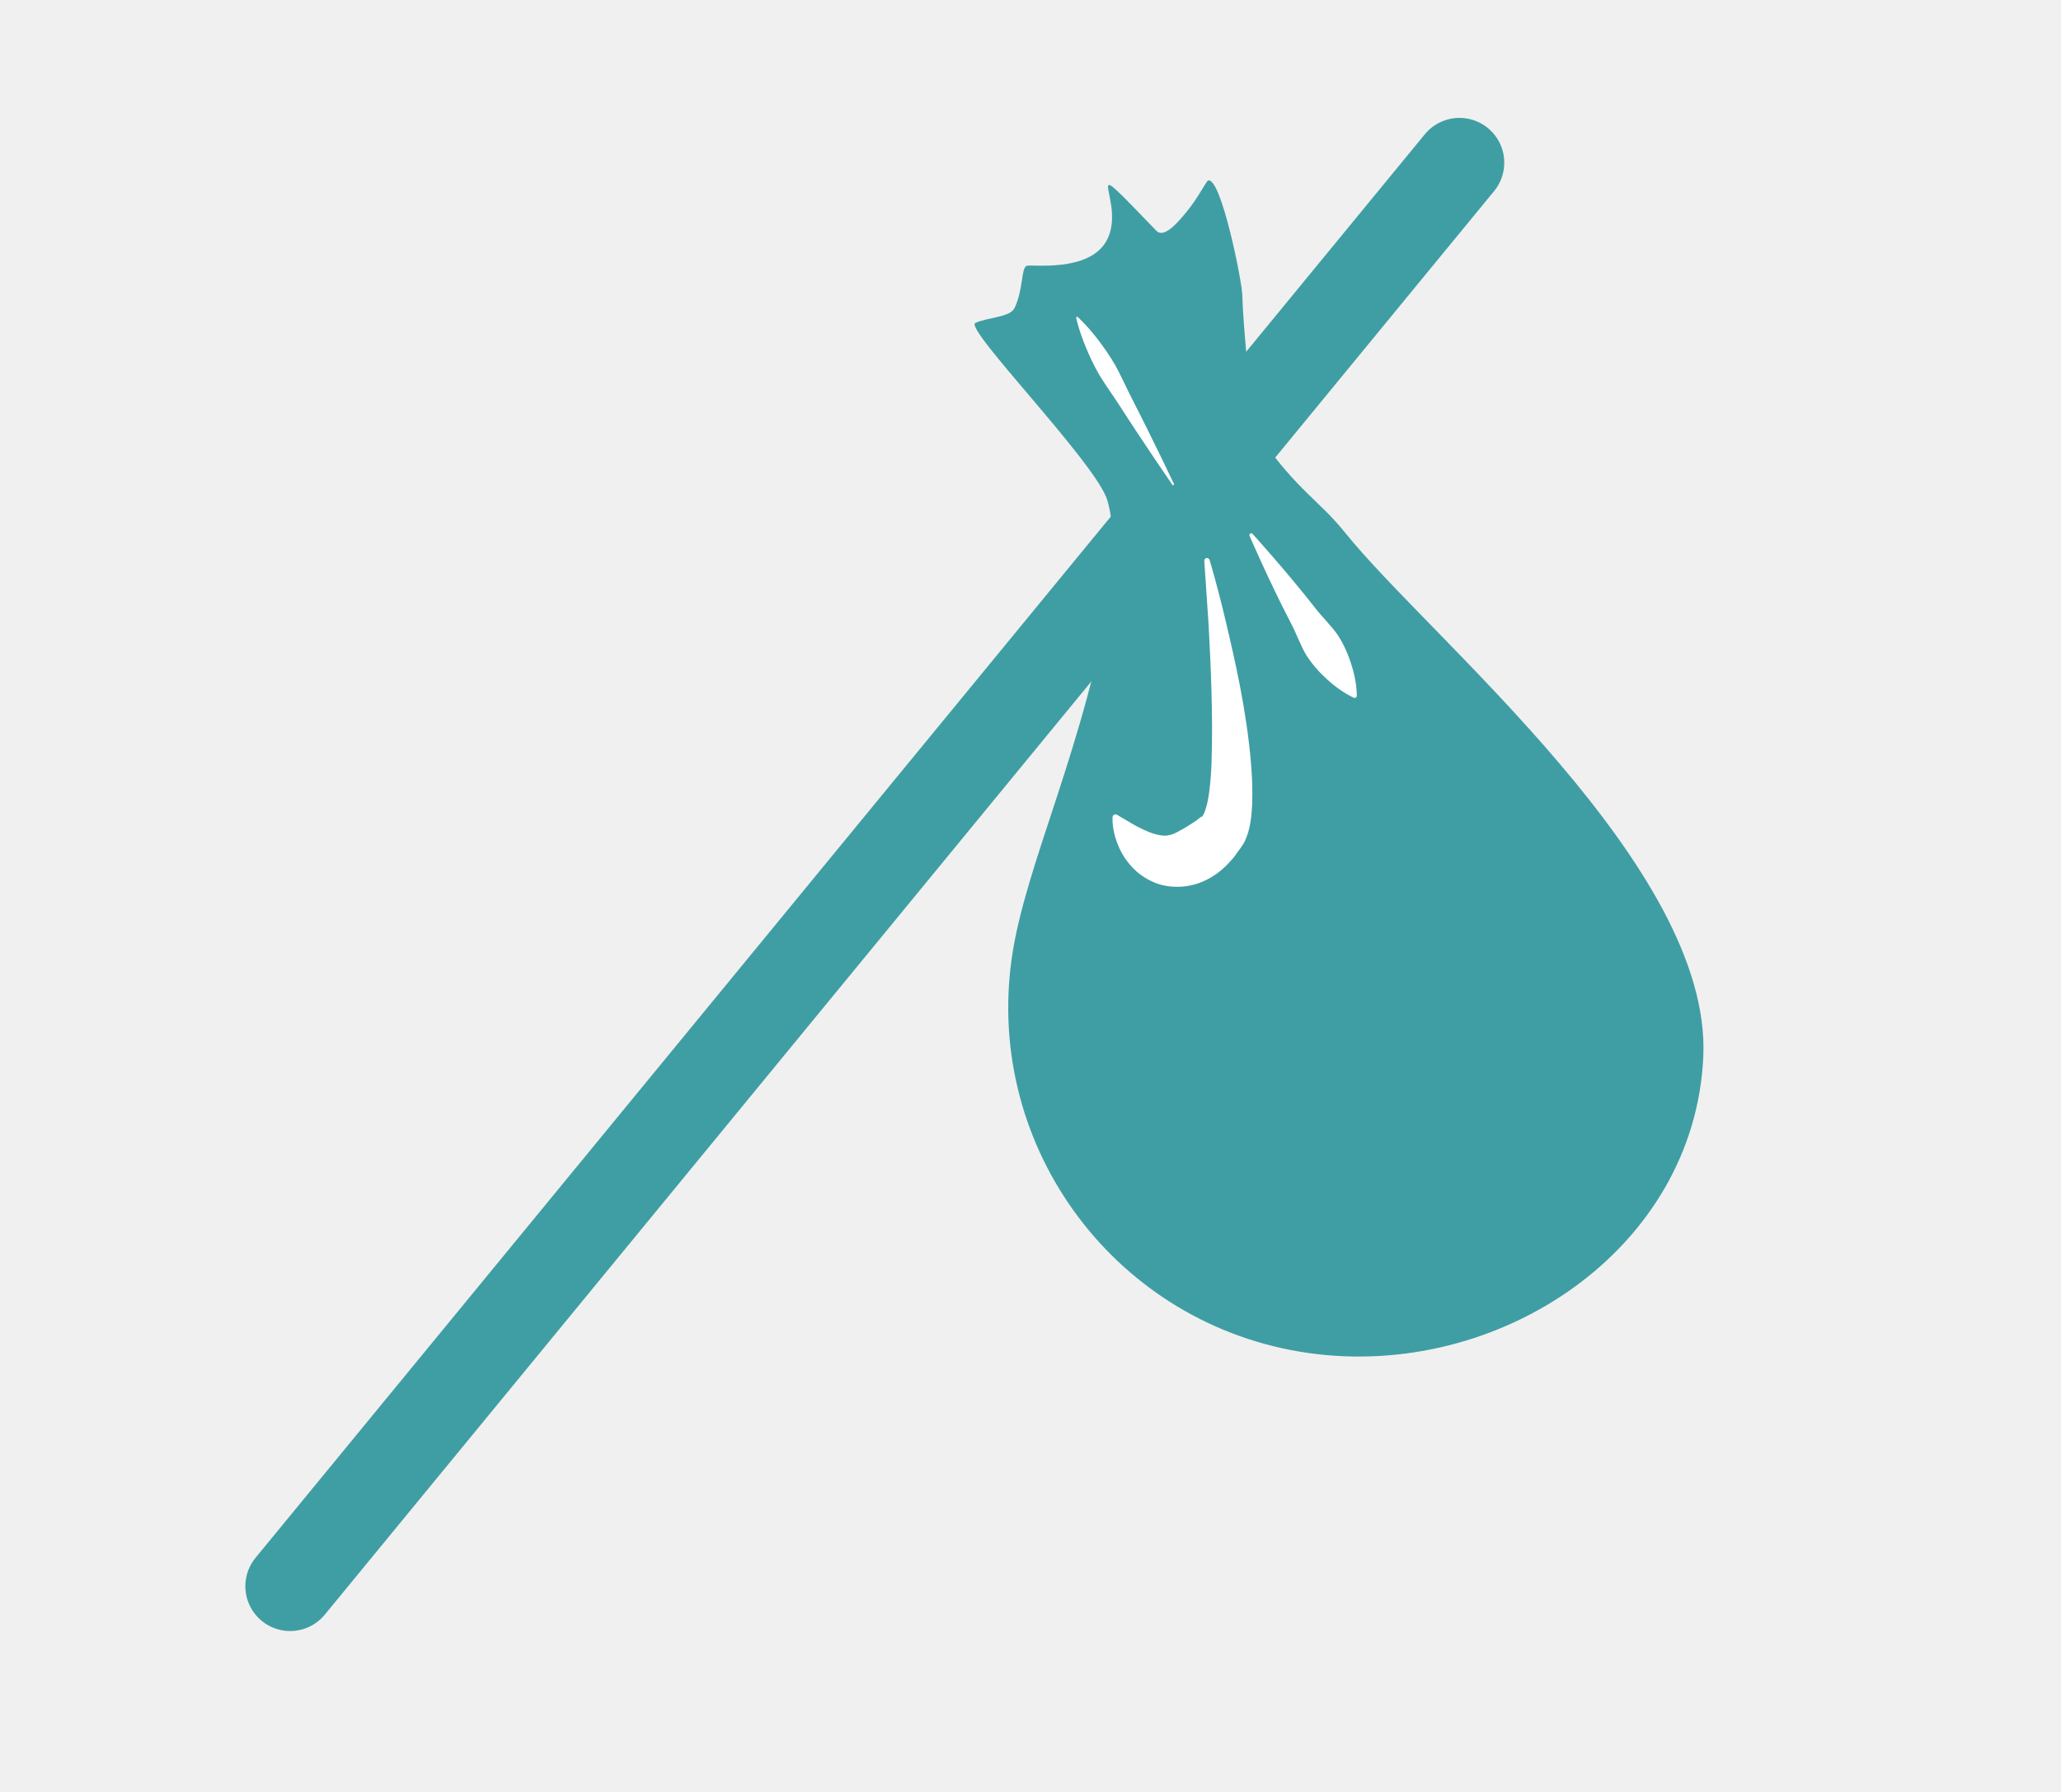
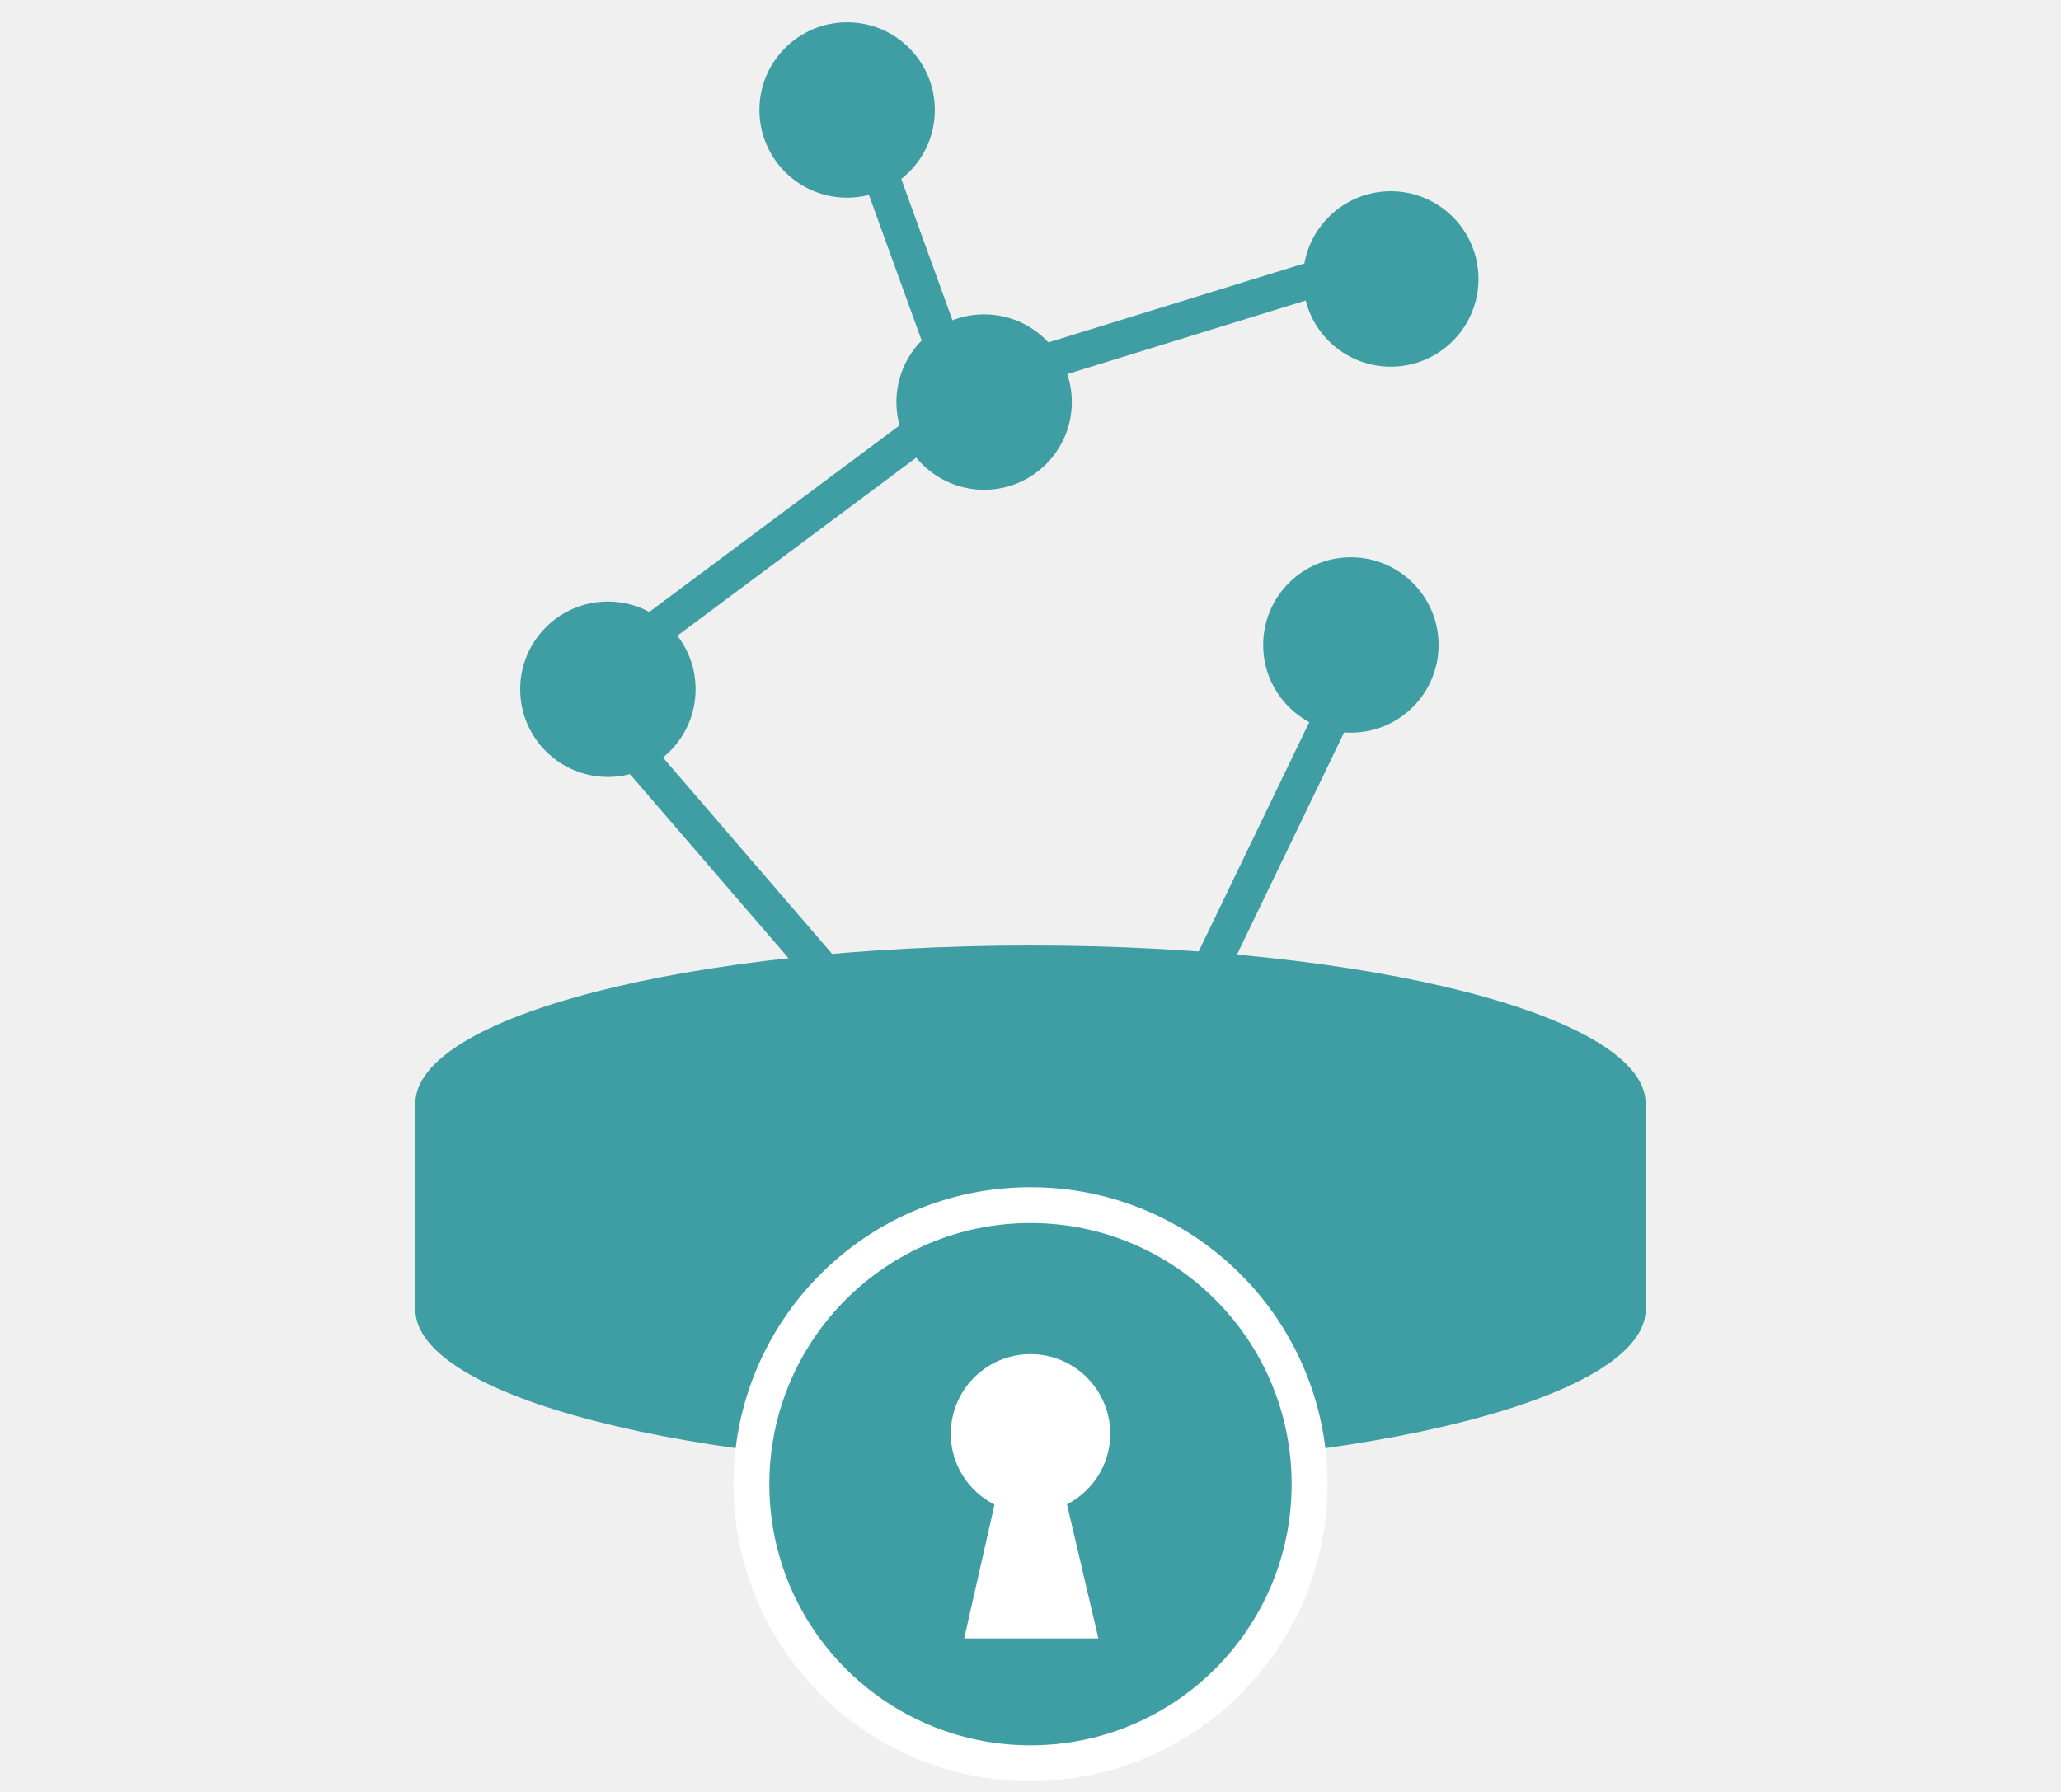
<svg xmlns="http://www.w3.org/2000/svg" version="1.1" id="Layer_1" x="0px" y="0px" width="115px" height="100px" viewBox="0 0 115 100" enable-background="new 0 0 115 100" xml:space="preserve">
-   <path fill="#3F9EA3" d="M95.041,58.954c-0.473,10.751-11.38,18.065-22.036,16.551C62.351,73.99,54.94,64.126,56.454,53.472  c0.755-5.313,4.128-11.8,5.622-21.062c0.074-0.455,0.179-2.891-0.289-4.491c-0.599-2.05-8.033-9.605-7.364-9.899  c0.755-0.332,1.94-0.3,2.196-0.848c0.492-1.053,0.351-2.21,0.668-2.338c0.245-0.099,3.484,0.396,4.465-1.414  c1.201-2.22-1.921-5.408,2.768-0.545c0.438,0.457,1.219-0.484,1.697-1.064c0.644-0.779,1.092-1.707,1.193-1.738  c0.723-0.216,1.9,5.657,1.91,6.418c0.015,1.281,0.514,7.245,0.961,7.876c2.195,3.105,3.275,3.495,4.794,5.384  C79.818,35.646,95.505,48.392,95.041,58.954z" />
-   <line fill="none" stroke="#3F9EA3" stroke-width="5" stroke-linecap="round" stroke-miterlimit="10" x1="16.19" y1="88.521" x2="81.435" y2="9.079" />
  <g>
-     <path fill="#FFFFFF" d="M67.492,31.249c0,0,0.422,1.377,0.916,3.478c0.496,2.104,1.145,4.906,1.395,7.857   c0.061,0.742,0.094,1.49,0.065,2.28c-0.021,0.397-0.043,0.802-0.141,1.262c-0.051,0.229-0.112,0.472-0.243,0.755   c-0.1,0.27-0.449,0.683-0.479,0.739l-0.146,0.206c-0.064,0.079-0.143,0.169-0.217,0.248c-0.152,0.169-0.303,0.318-0.463,0.454   c-0.32,0.277-0.695,0.519-1.125,0.691c-0.844,0.362-1.92,0.351-2.676,0.014c-0.77-0.326-1.242-0.826-1.555-1.27   c-0.316-0.444-0.48-0.868-0.586-1.216c-0.104-0.349-0.14-0.633-0.155-0.827c-0.005-0.199-0.007-0.306-0.007-0.306   c-0.002-0.091,0.07-0.166,0.16-0.168c0.032-0.001,0.062,0.008,0.088,0.022l0.021,0.013c0,0,0.323,0.19,0.888,0.523   c0.268,0.152,0.595,0.312,0.926,0.449c0.34,0.127,0.693,0.202,0.959,0.174c0.27-0.038,0.423-0.108,0.697-0.261   c0.135-0.067,0.299-0.164,0.486-0.281l0.279-0.18l0.145-0.09l0.197-0.159c0.202-0.183,0.083-0.021,0.134-0.059   c0.029-0.017,0.081-0.1,0.124-0.201c0.092-0.203,0.174-0.491,0.227-0.792c0.115-0.608,0.162-1.29,0.194-1.976   c0.093-2.761-0.048-5.629-0.162-7.761c-0.145-2.14-0.241-3.566-0.241-3.566c-0.006-0.083,0.058-0.155,0.141-0.161   C67.409,31.138,67.473,31.184,67.492,31.249z" />
-   </g>
-   <g>
-     <path fill="#FFFFFF" d="M69.891,29.795c0-0.001,1.834,2.014,3.498,4.139c0.412,0.533,0.919,1.006,1.271,1.528   c0.34,0.53,0.571,1.08,0.729,1.578c0.334,0.982,0.32,1.791,0.32,1.791c-0.001,0.066-0.056,0.119-0.122,0.118   c-0.017-0.001-0.032-0.004-0.046-0.011c0,0-0.741-0.321-1.498-1.032c-0.389-0.35-0.793-0.788-1.135-1.316   c-0.33-0.537-0.551-1.193-0.865-1.79c-1.246-2.394-2.321-4.896-2.32-4.897c-0.022-0.051,0.001-0.11,0.053-0.133   C69.816,29.752,69.861,29.764,69.891,29.795z" />
-   </g>
-   <g>
-     <path fill="#FFFFFF" d="M65.416,27.054c0,0-1.532-2.218-2.986-4.481c-0.367-0.563-0.763-1.11-1.09-1.649   c-0.312-0.546-0.562-1.081-0.754-1.552c-0.393-0.937-0.535-1.629-0.535-1.629c-0.006-0.029,0.012-0.057,0.041-0.062   c0.017-0.004,0.033,0.002,0.045,0.012c0,0,0.528,0.472,1.143,1.28c0.31,0.403,0.647,0.887,0.963,1.432   c0.303,0.553,0.577,1.169,0.881,1.77c1.229,2.393,2.38,4.83,2.38,4.83c0.012,0.025,0.001,0.056-0.024,0.067   C65.456,27.081,65.43,27.073,65.416,27.054z" />
+     <path fill="#3F9EA3" d="M91.825,61.585c0-4.872-15.366-8.821-34.324-8.821c-18.958,0-34.325,3.949-34.325,8.821   c0,2.194,0,9.294,0,11.488c0,4.871,15.368,8.82,34.325,8.82c18.958,0,34.324-3.949,34.324-8.82   C91.825,70.879,91.825,63.779,91.825,61.585z" />
+     <circle fill="#3F9EA3" stroke="#FFFFFF" stroke-width="2" stroke-miterlimit="10" cx="57.5" cy="82.825" r="15.572" />
+     <path fill="#FFFFFF" d="M61.95,80.017c0-2.457-1.993-4.449-4.449-4.449c-2.457,0-4.449,1.992-4.449,4.449   c0,1.731,0.998,3.213,2.44,3.949L53.8,91.433h7.489l-1.754-7.48C60.963,83.212,61.95,81.736,61.95,80.017z" />
+     <line fill="none" stroke="#3F9EA3" stroke-width="2" stroke-miterlimit="10" x1="46.377" y1="54.701" x2="35.429" y2="41.992" />
+     <line fill="none" stroke="#3F9EA3" stroke-width="2" stroke-miterlimit="10" x1="52.027" y1="23.619" x2="35.429" y2="35.993" />
+     <line fill="none" stroke="#3F9EA3" stroke-width="2" stroke-miterlimit="10" x1="66.399" y1="56.402" x2="75.377" y2="37.789" />
+     <circle fill="#3F9EA3" cx="33.92" cy="38.464" r="4.894" />
+     <circle fill="#3F9EA3" cx="75.377" cy="35.993" r="4.894" />
+     <circle fill="#3F9EA3" cx="54.912" cy="22.437" r="4.894" />
+     <circle fill="#3F9EA3" cx="77.602" cy="15.567" r="4.895" />
+     <circle fill="#3F9EA3" cx="47.268" cy="6.138" r="4.894" />
+     <line fill="none" stroke="#3F9EA3" stroke-width="2" stroke-miterlimit="10" x1="57.501" y1="20.461" x2="74.448" y2="15.231" />
+     <line fill="none" stroke="#3F9EA3" stroke-width="2" stroke-miterlimit="10" x1="48.387" y1="7.671" x2="52.757" y2="19.736" />
  </g>
</svg>
